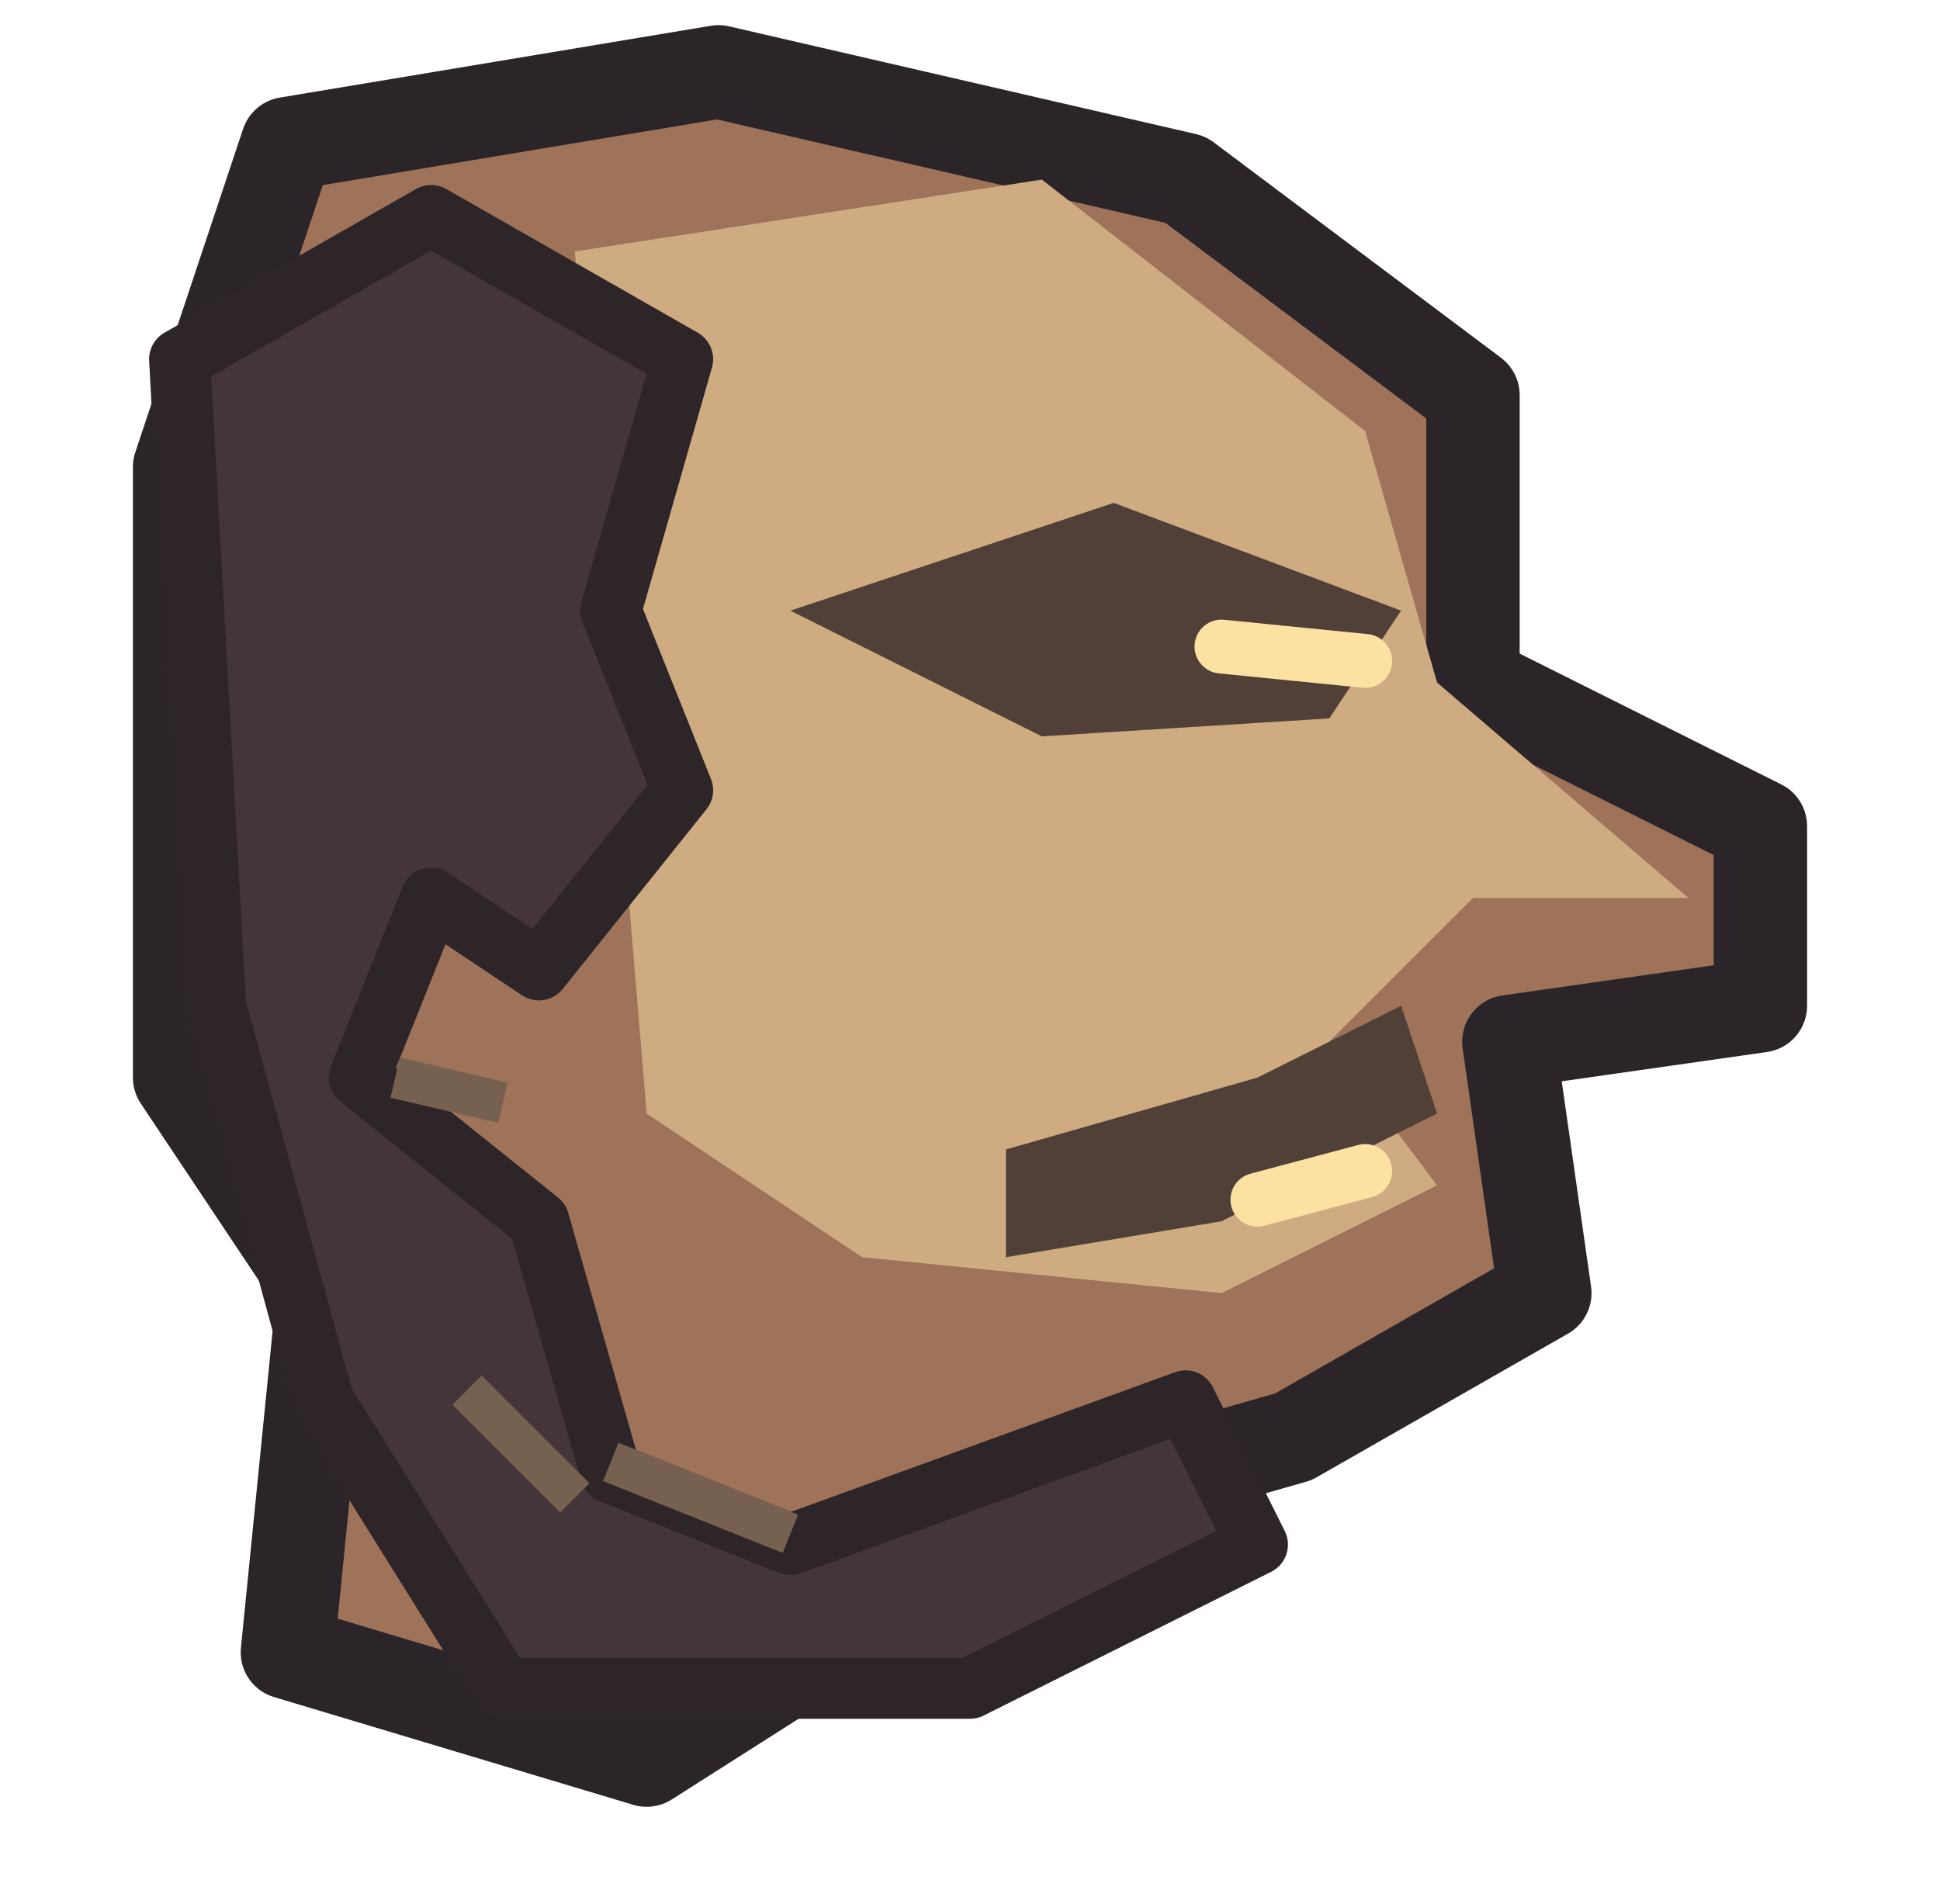
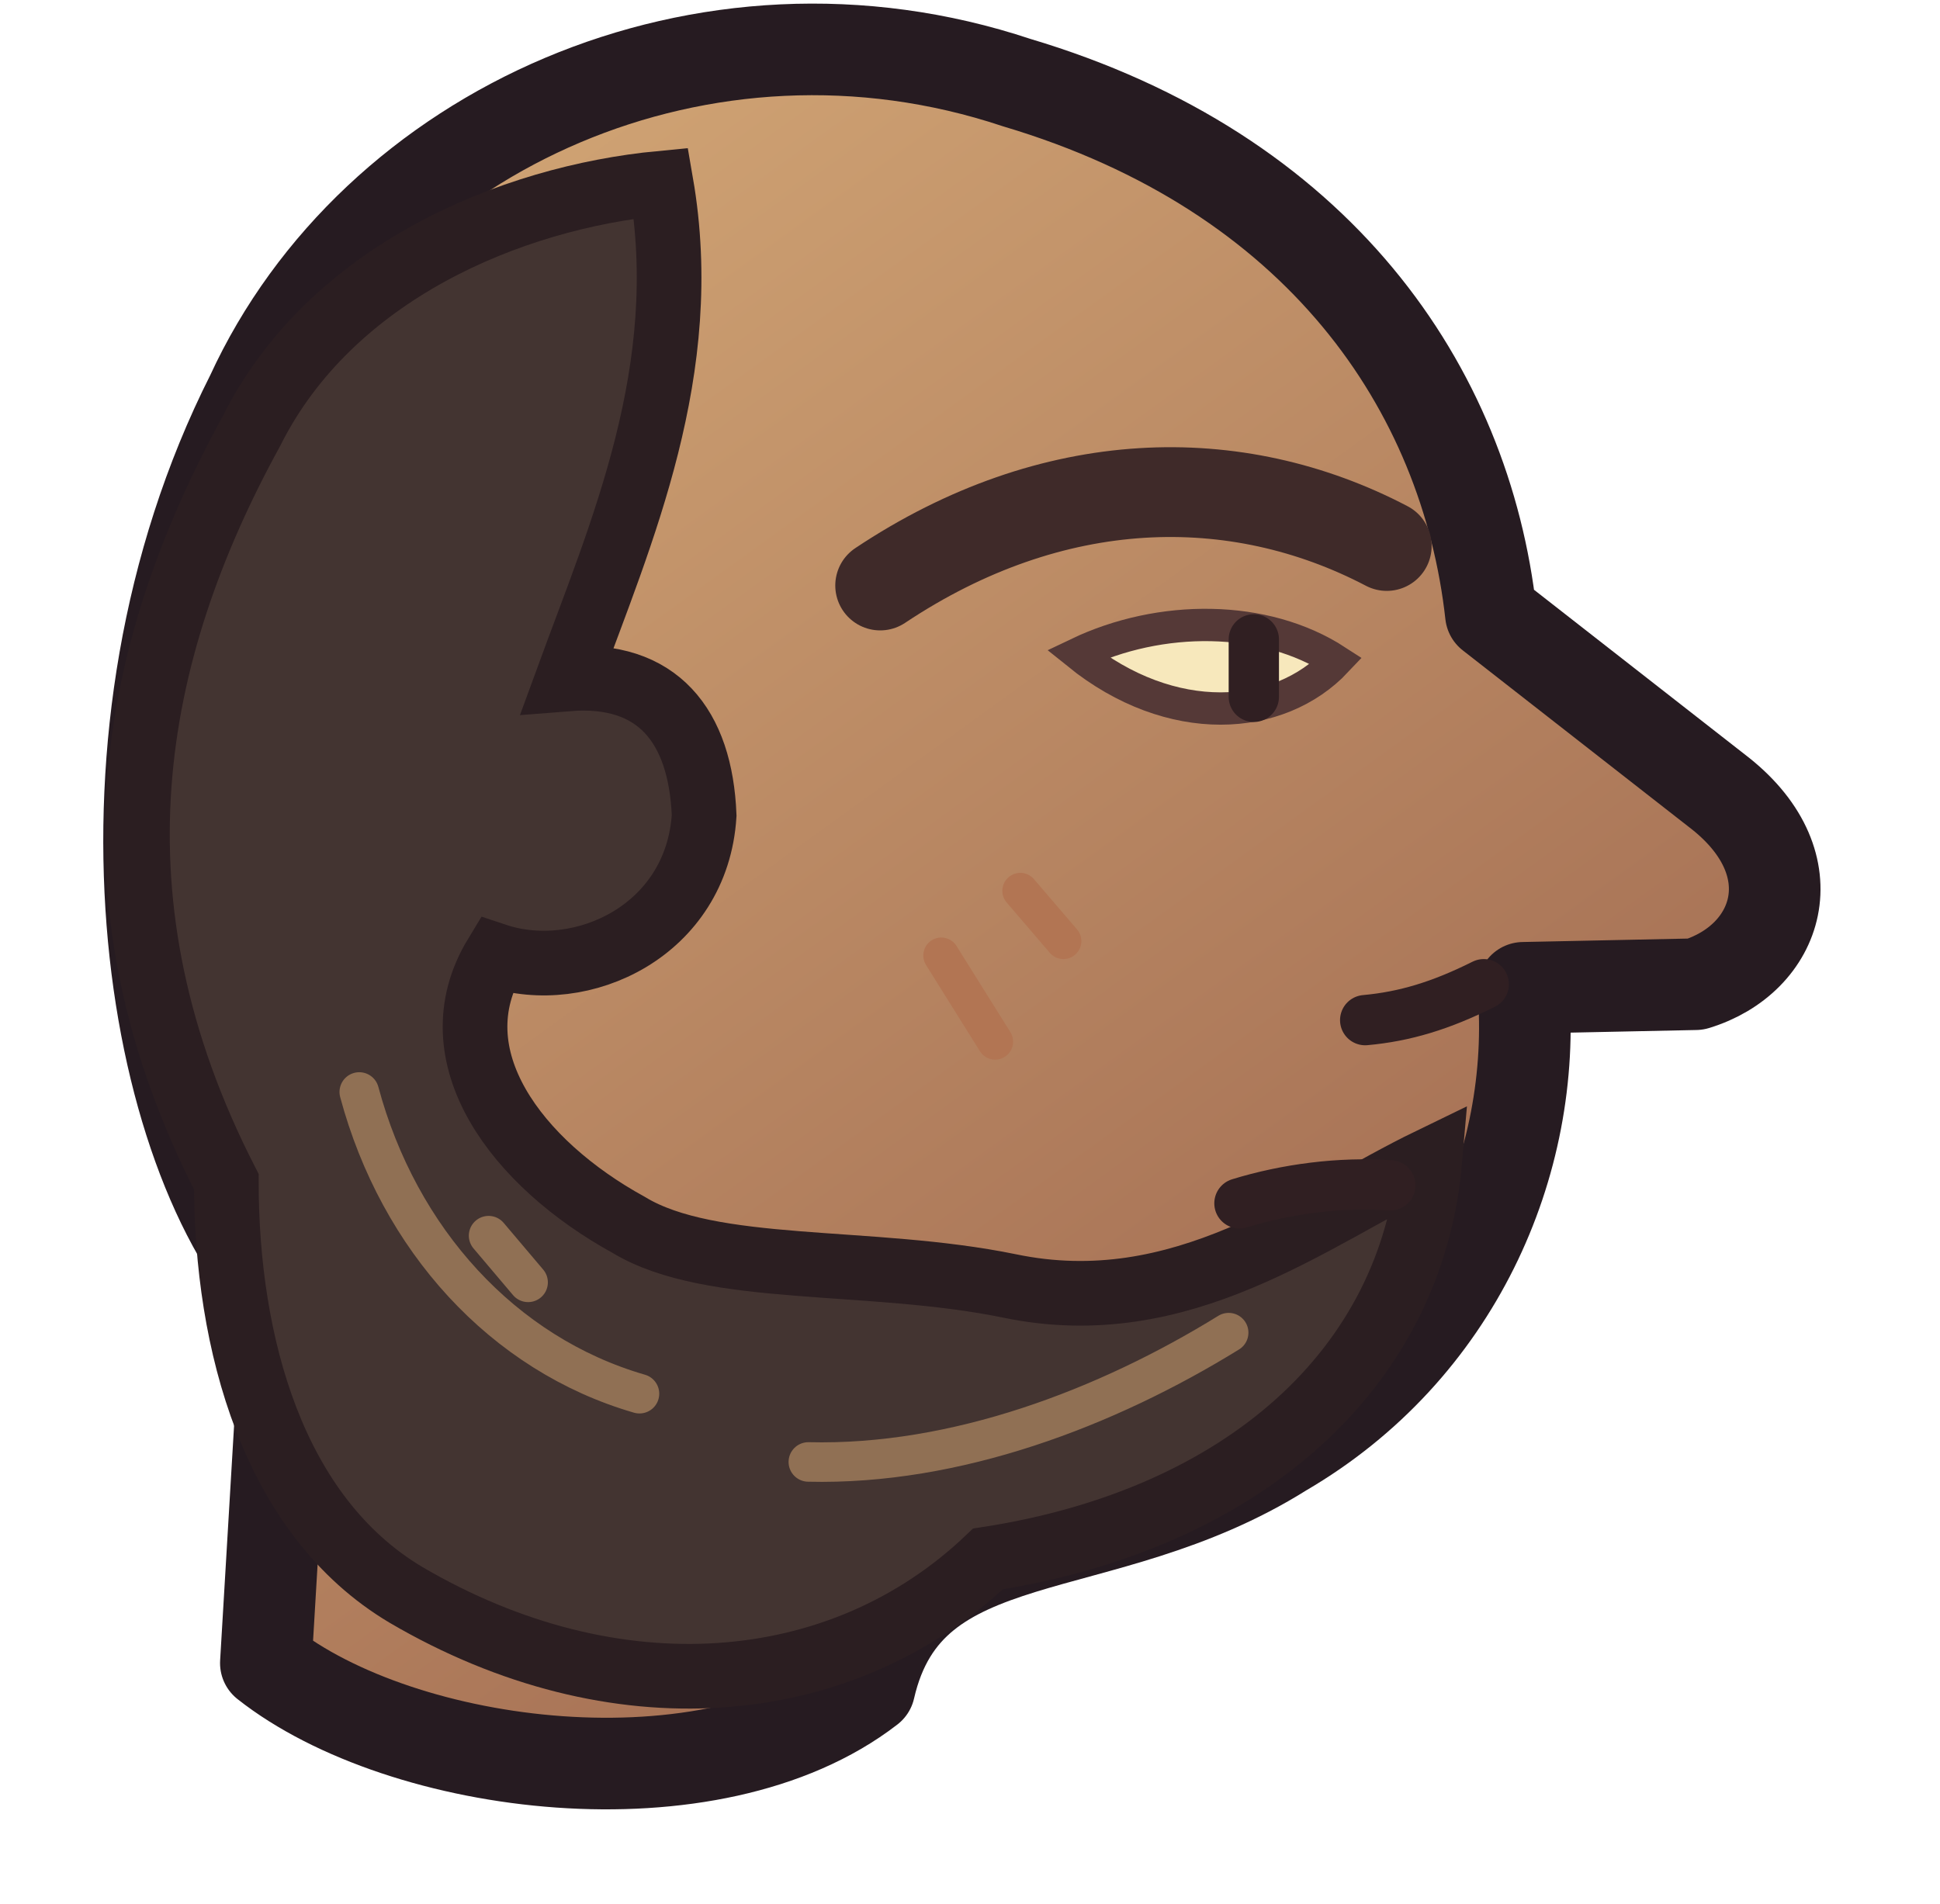
<svg xmlns="http://www.w3.org/2000/svg" width="54" height="53" viewBox="-25 -25 54 53">
-   <path d="M-20-12-17-21-5-23 8-20 16-14 16-6 24-2 24 3 17 4 18 11 11 15 4 17-7 24-17 21-16 11-20 5Z" fill="#9e7359" stroke="#2b2428" stroke-width="2.6" stroke-linejoin="round" />
-   <path d="M-9-18 4-20 13-13 15-6 22 0 16 0 12 4 15 8 9 11-1 10-7 6Z" fill="#ceab81" />
-   <path d="M-20-15-13-19-6-15-8-8-6-3-10 2-13 0-15 5-10 9-8 16-3 18 8 14 10 18 2 22-11 22-16 14-19 3Z" fill="#433539" stroke="#2e2529" stroke-width="1.7" stroke-linejoin="round" />
-   <path d="m-3-8 9-3 8 3-2 3-8 .5zM3 7l7-2 4-2 1 3-6 3-6 1z" fill="#514037" />
-   <path d="m9-7 4 .4m-3 15 3-.8" stroke="#fbe2a3" stroke-width="1.5" stroke-linecap="round" />
-   <path d="m-14 5 3 .7m-1 8 3 3m1-1 5 2" fill="none" stroke="#766050" stroke-width="1.15" />
+   <defs>
+     <linearGradient id="skin" x1="0" y1="0" x2=".7" y2="1">
+       <stop stop-color="#d7ac79" />
+       <stop offset="1" stop-color="#9e674f" />
+     </linearGradient>
+   </defs>
+   <path d="M-18-14c3.4-7.4 12.6-11.6 21.3-8.7 8.4 2.5 12.5 8.5 13.2 14.8l6.4 5c2.5 2 1.6 4.6-.7 5.3l-4.8.1c.4 4.9-1.9 10.1-6.7 12.9C5.6 18.6.3 17.2-.8 22c-4.4 3.4-13 2.3-16.8-.7l.6-10.1c-3.9-4-5.8-15.7-1-25.2Z" fill="url(#skin)" stroke="#261b21" stroke-width="2.55" stroke-linejoin="round" />
+   <path d="M-18-13c2.2-4.4 7.2-6.5 11.4-6.9.9 5.2-1.1 9.7-2.6 13.8 2.5-.2 3.7 1.3 3.8 3.8-.2 3.2-3.4 4.7-5.8 3.9-1.7 2.8.6 5.8 3.7 7.5 2.3 1.4 6.7.9 10.6 1.7 4.8 1 8.4-1.9 11.7-3.5-.5 5.8-5.2 10-12.3 11.1-4.1 3.9-10.4 4.4-16.2 1-3.7-2.2-5-7-5-11.5C-22.7.1-21.4-6.8-18-13Z" fill="#433431" stroke="#2b1e21" stroke-width="1.8" />
+   <path d="M-15 5.4c1.1 4.1 4 7.3 7.8 8.4m-4.2-4.4 1.1 1.3m7.8 5c4.1.1 8.3-1.5 11.7-3.6" fill="none" stroke="#907054" stroke-width="1.1" stroke-linecap="round" />
+   <path d="M-.5-8.7c4.8-3.2 9.9-3.3 14.1-1.1" stroke="#3f2a29" stroke-width="2.5" fill="none" stroke-linecap="round" />
+   <path d="M5-6.8c2.3-1.1 5.2-1.1 7.2.2-1.6 1.7-4.6 1.9-7.2-.2Z" fill="#f7e8bc" stroke="#553937" stroke-width=".9" />
+   <path d="M9.9-7.2v1.6m3.1 9c1.1-.1 2.1-.4 3.3-1m-6.8 6.1c1.3-.4 2.8-.6 4.2-.5" stroke="#301f22" stroke-width="1.4" stroke-linecap="round" fill="none" />
+   <path d="m1.2 1.6 1.5 2.4m.7-4.2 1.2 1.4" stroke="#b27553" stroke-width="1" stroke-linecap="round" />
</svg>
